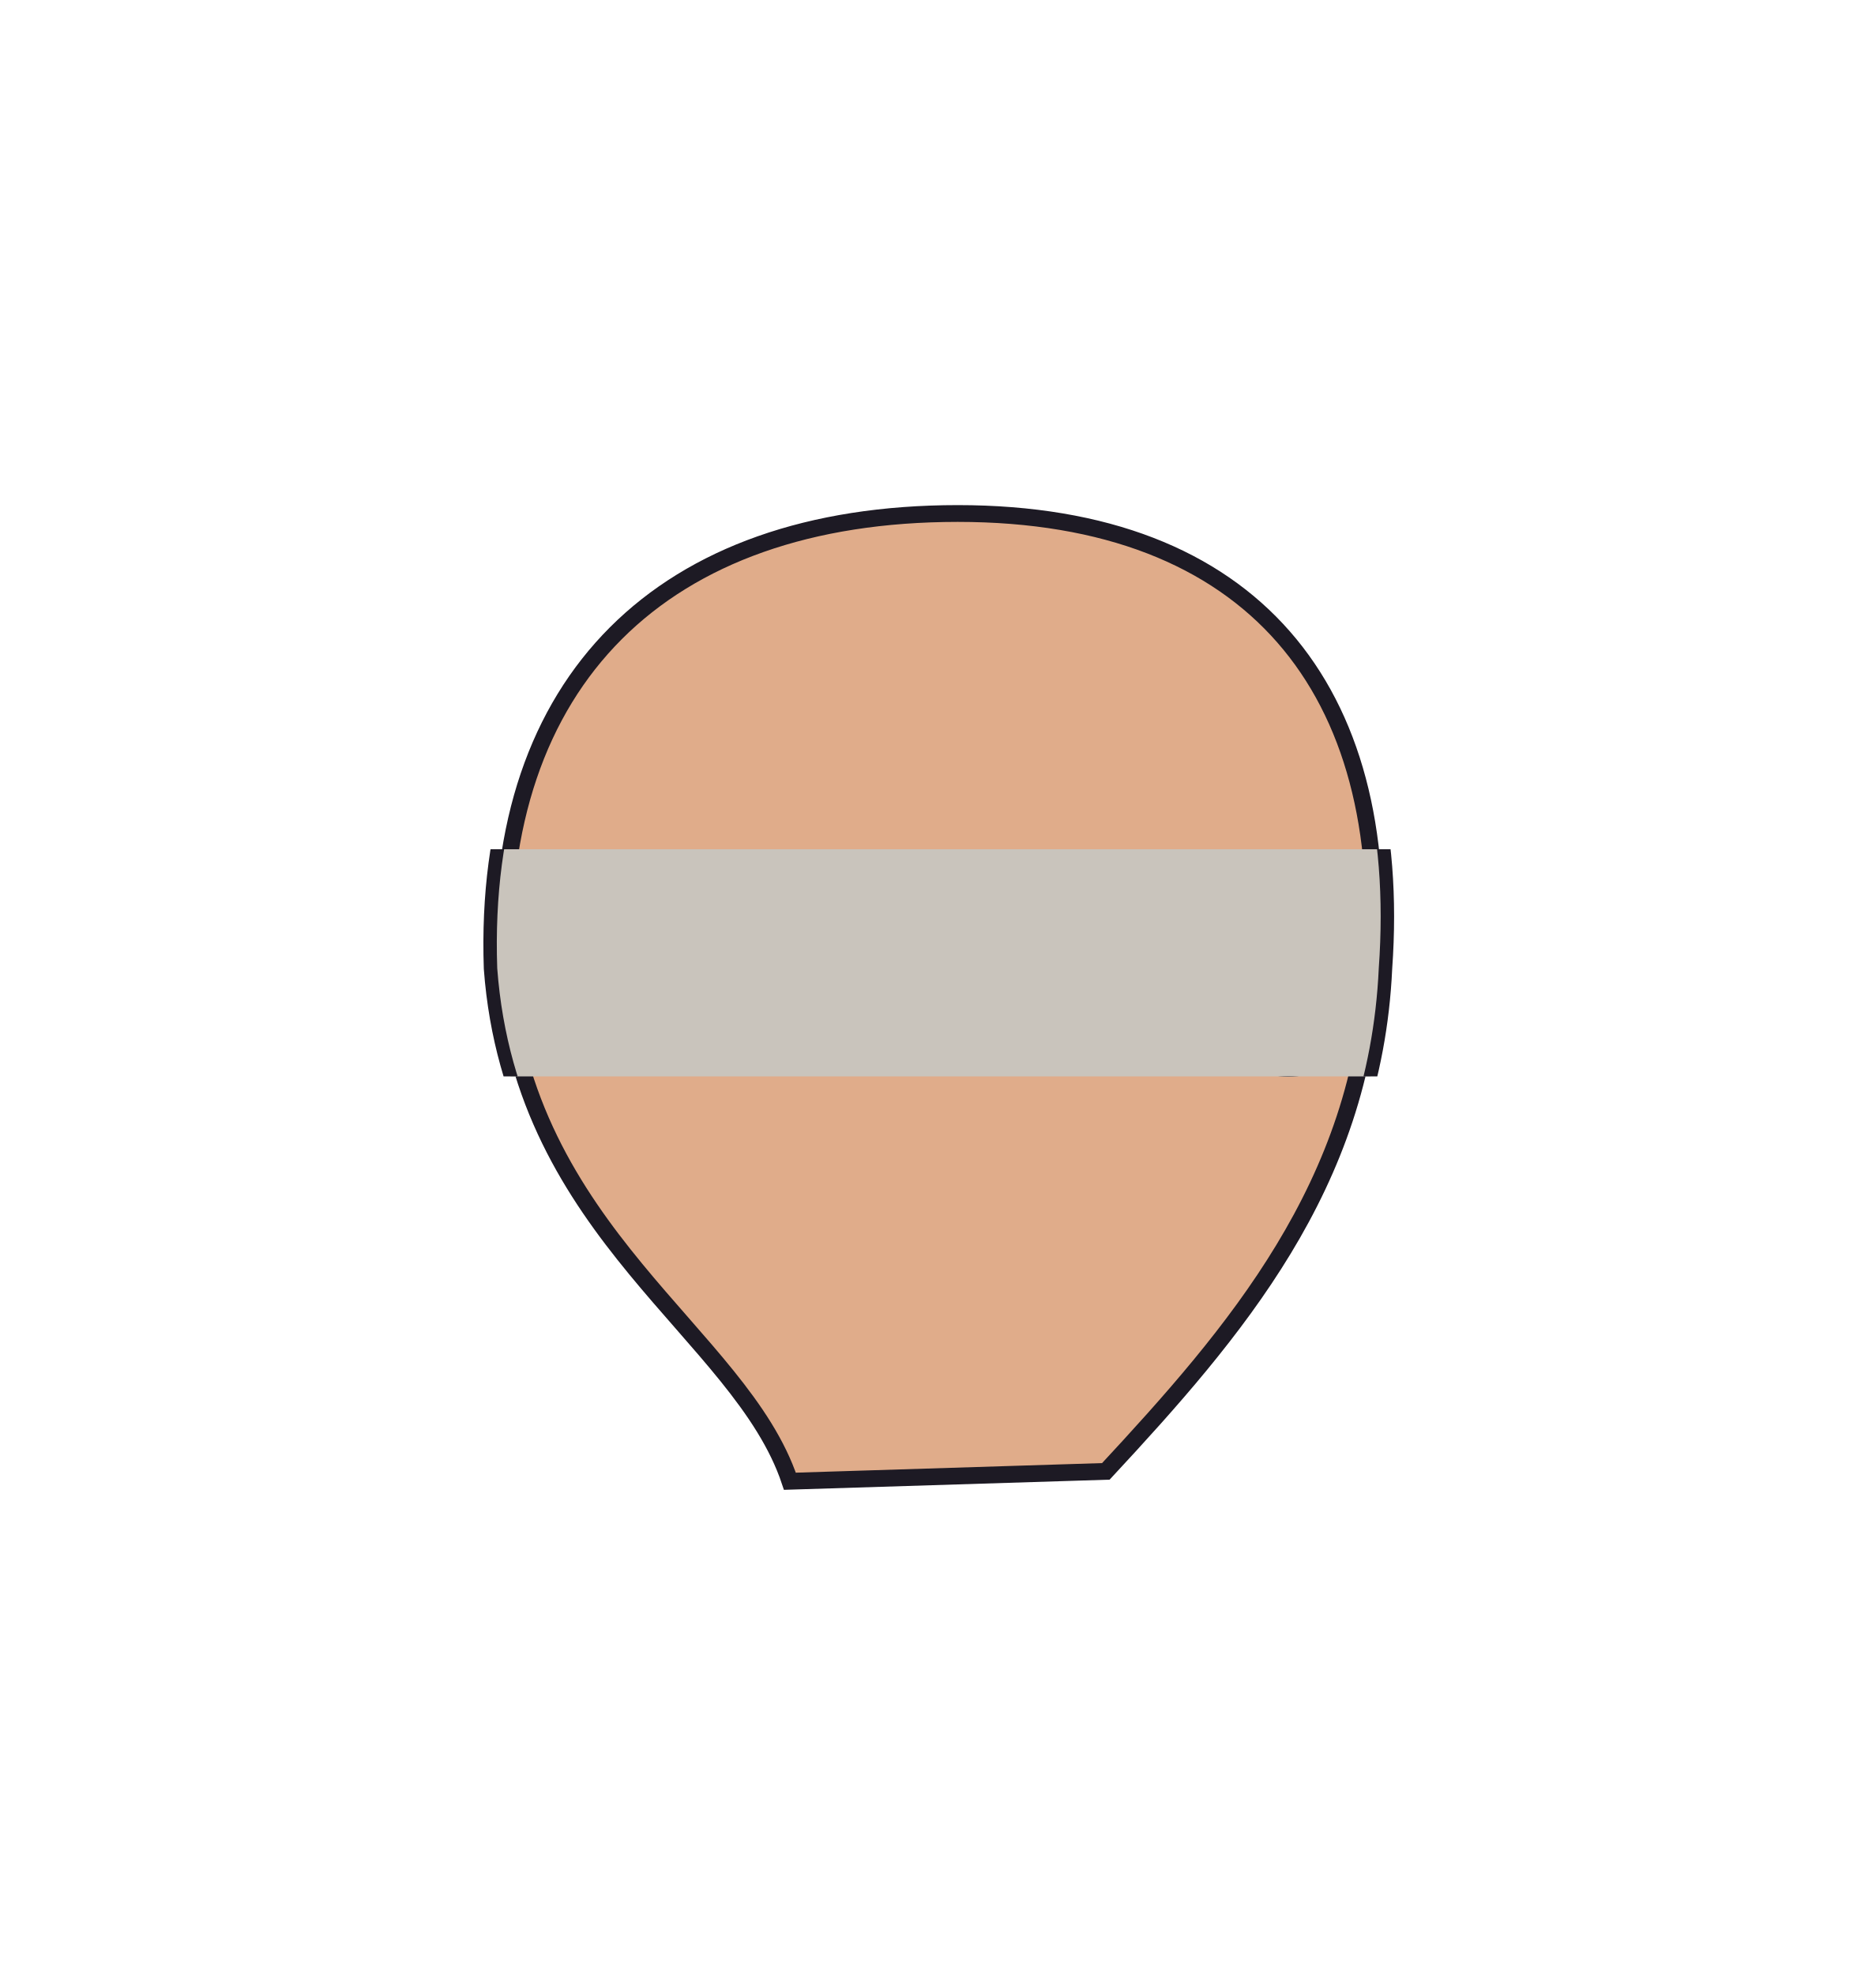
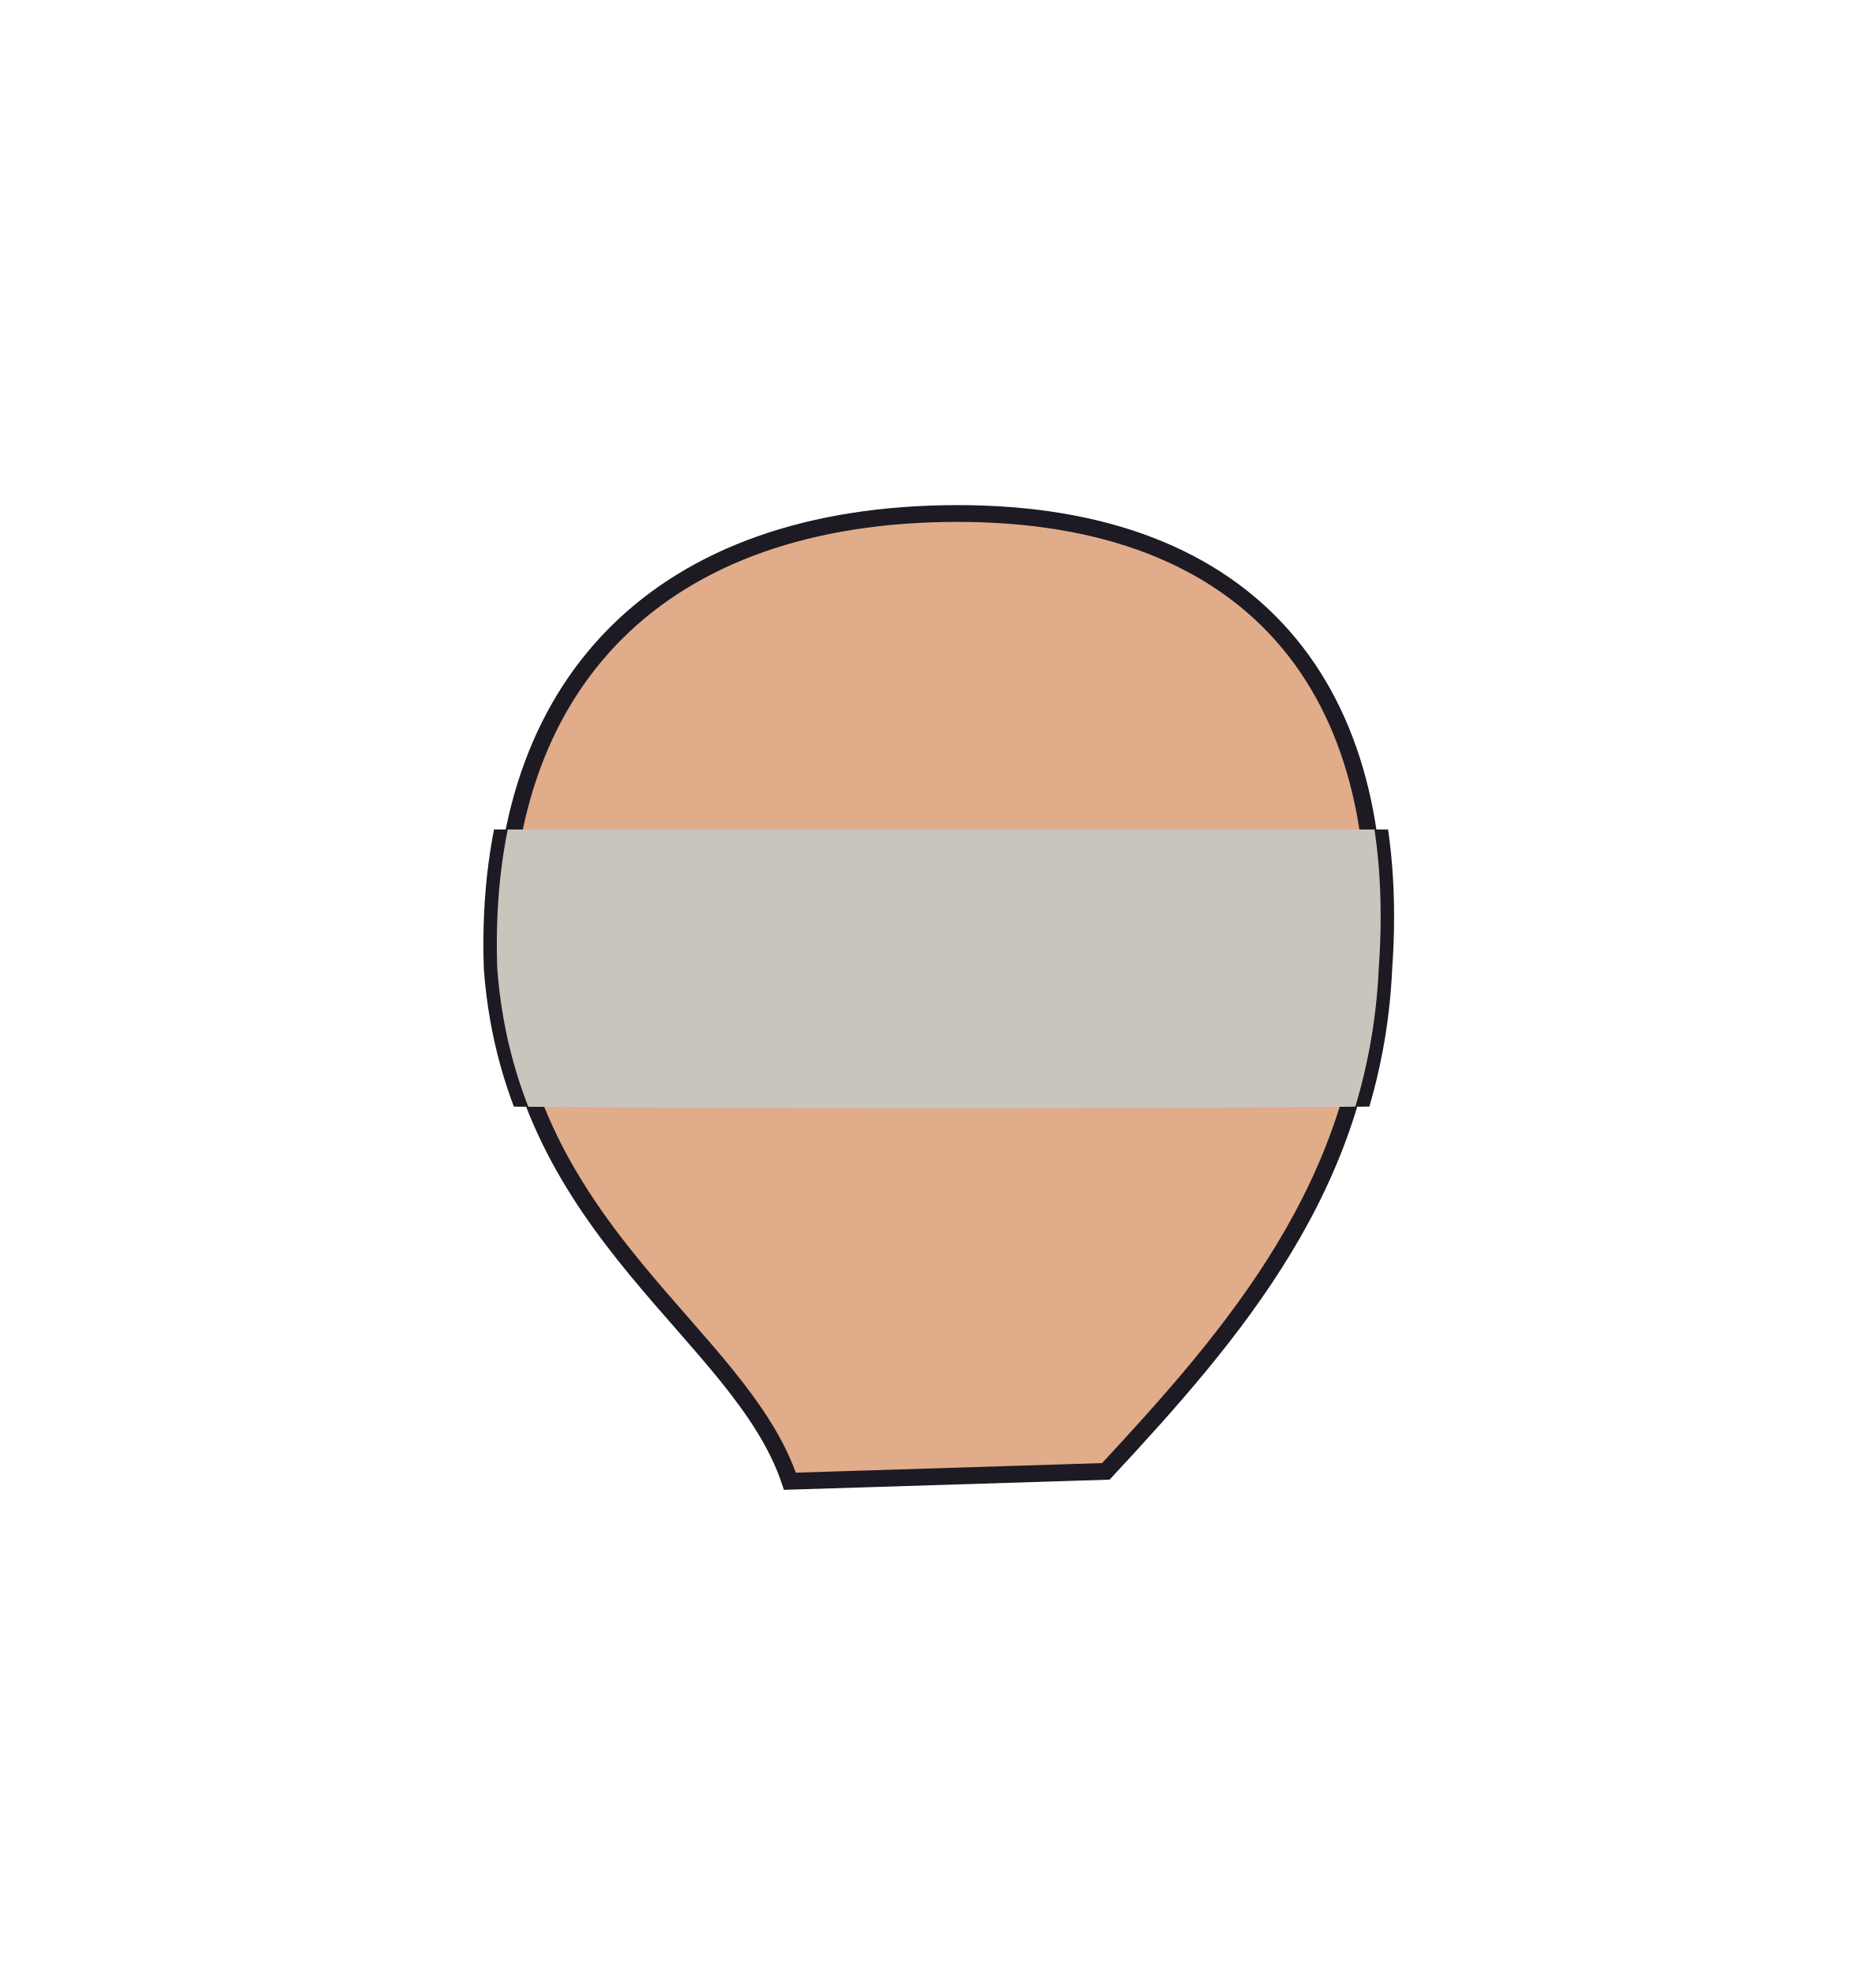
<svg xmlns="http://www.w3.org/2000/svg" viewBox="-190 -300 380 400">
  <defs>
    <clipPath id="c1">
-       <path d="M -300 -128 L 300 -128 L 300 -82 L -300 -82 Z" />
+       <path d="M -300 -132 L 300 -132 L 300 -80 C 100 -74 -100 -74 -300 -80 Z" />
    </clipPath>
  </defs>
  <path d="M -30 0 C -40 -30 -84 -50 -88 -104 C -90 -162 -56 -196 4 -196 C 64 -196 92 -160 88 -104 C 86 -60 60 -30 34 -2 Z" fill="#E0AC8A" stroke="#1D1A24" stroke-width="3.4" />
  <g transform="translate(64 -104) scale(1 1)">
    <path d="M 0 -17 C 17 -21 25 -3 20 11 C 16 21 5 23 -2 17 Z" fill="#E0AC8A" stroke="#1D1A24" stroke-width="3.4" />
    <path d="M 4 -7 C 12 -6 13 4 7 9" fill="none" stroke="#1D1A24" stroke-width="2.55" />
  </g>
  <g clip-path="url(#c1)">
    <path d="M -30.9 3.3 C -41.2 -27.6 -86.52 -48.2 -90.64 -103.82 C -92.7 -163.56 -57.68 -198.58 4.12 -198.58 C 65.92 -198.58 94.76 -161.5 90.64 -103.82 C 88.58 -58.5 61.8 -27.6 35.02 1.24 Z" fill="#C9C4BC" stroke="#1D1A24" stroke-width="2.72" />
  </g>
</svg>
